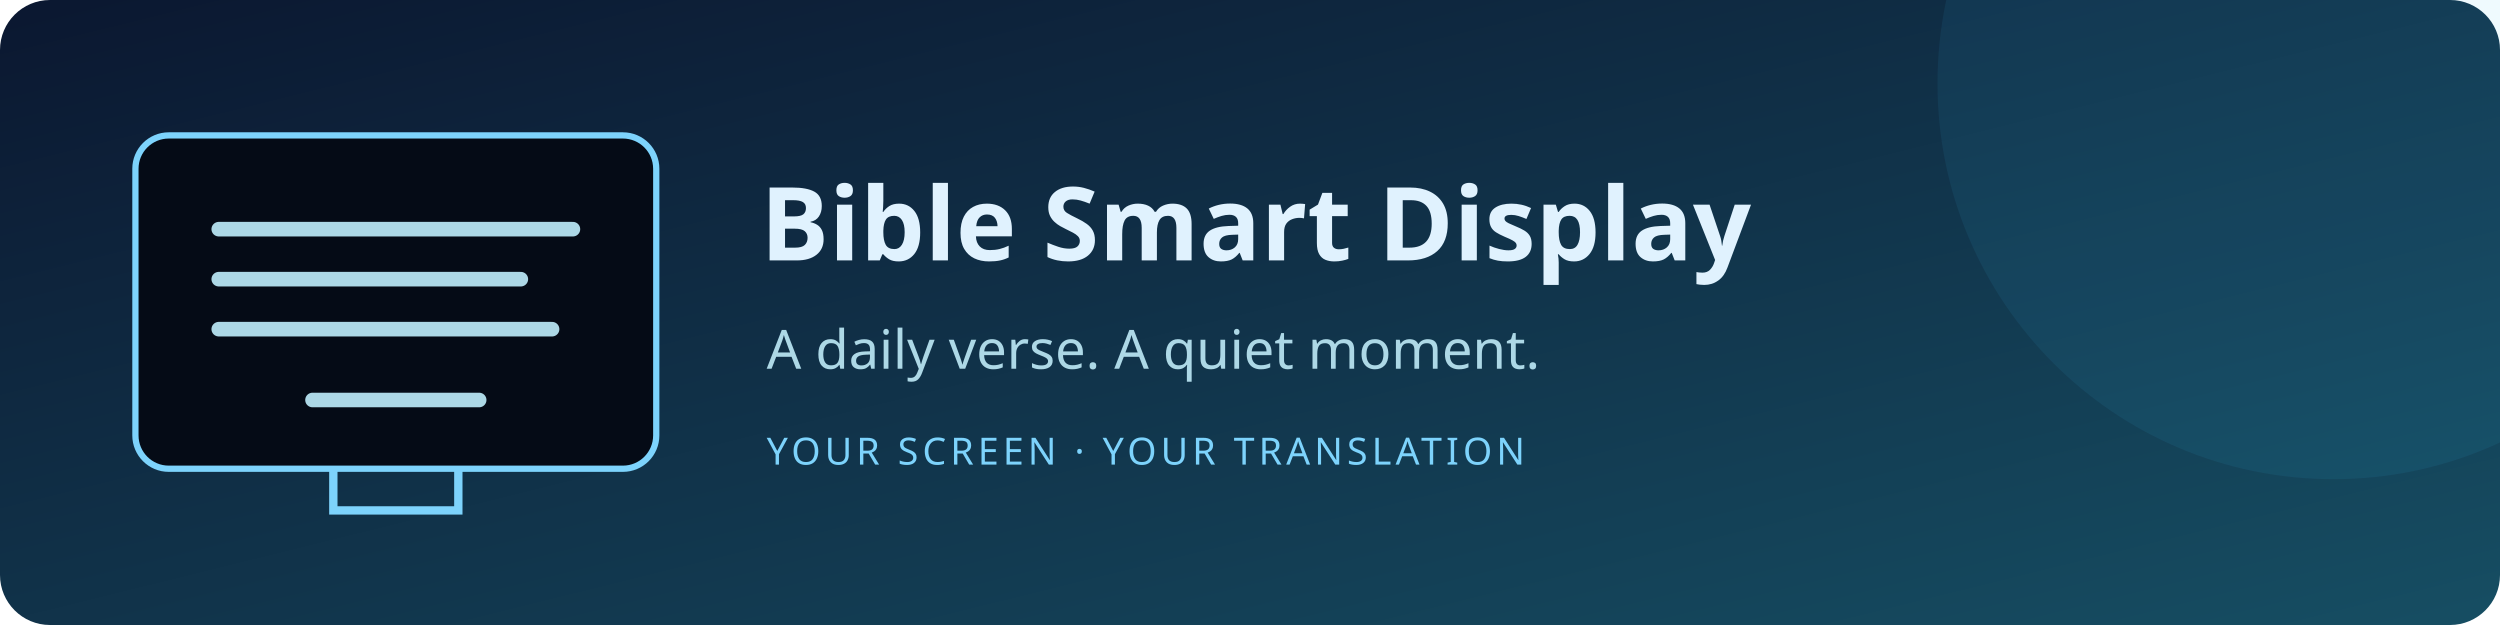
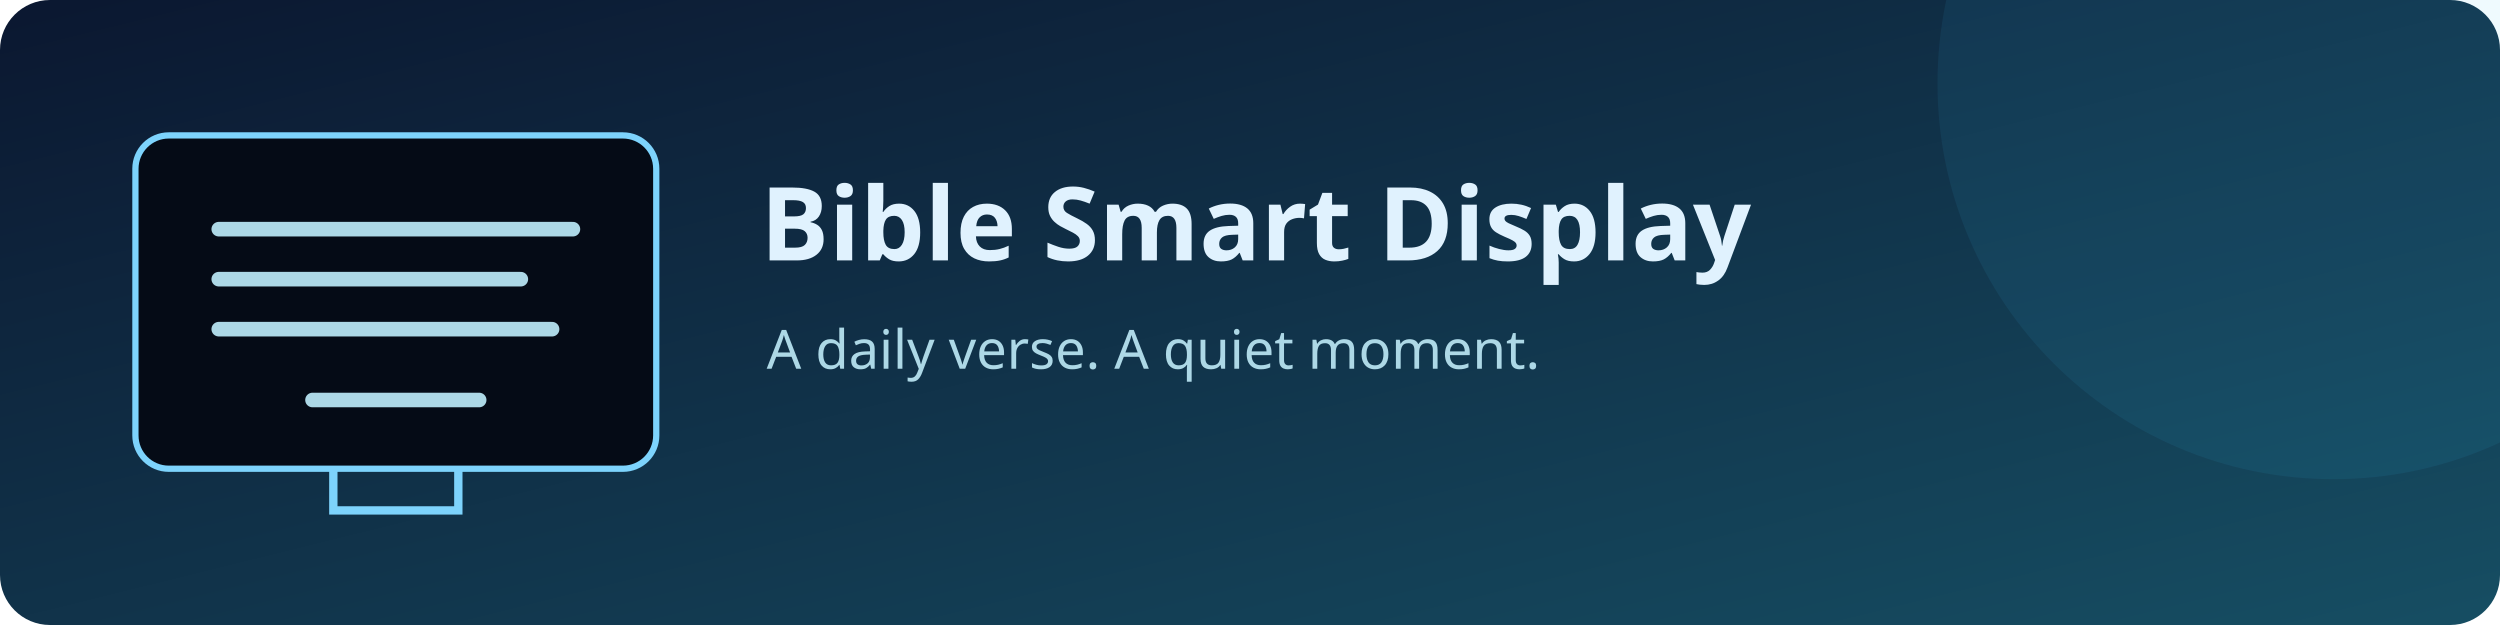
<svg xmlns="http://www.w3.org/2000/svg" width="1200" height="300" viewBox="0 0 1200 300" role="img" aria-labelledby="title desc">
  <defs>
    <linearGradient id="bg" x2="1" y2="1">
      <stop stop-color="#0b1730" />
      <stop offset="1" stop-color="#164e63" />
    </linearGradient>
  </defs>
  <rect width="1200" height="300" rx="24" fill="url(#bg)" />
  <circle cx="1120" cy="40" r="190" fill="#38bdf8" opacity=".08" />
  <rect x="65" y="65" width="250" height="160" rx="16" fill="#050b16" stroke="#7dd3fc" stroke-width="3" />
  <path d="M105 110h170M105 134h145M105 158h160M150 192h80" stroke="#ADD8E6" stroke-width="7" stroke-linecap="round" />
  <path d="M160 225v20h60v-20" fill="none" stroke="#7dd3fc" stroke-width="4" />
  <text x="365" y="125" fill="#e0f2fe" font-family="sans-serif" font-size="49" font-weight="700">Bible Smart Display</text>
  <text x="368" y="177" fill="#ADD8E6" font-family="sans-serif" font-size="26">A daily verse. A quiet moment.</text>
-   <text x="368" y="223" fill="#7dd3fc" font-family="sans-serif" font-size="18" letter-spacing="2">YOUR SCREEN · YOUR TRANSLATION</text>
</svg>
